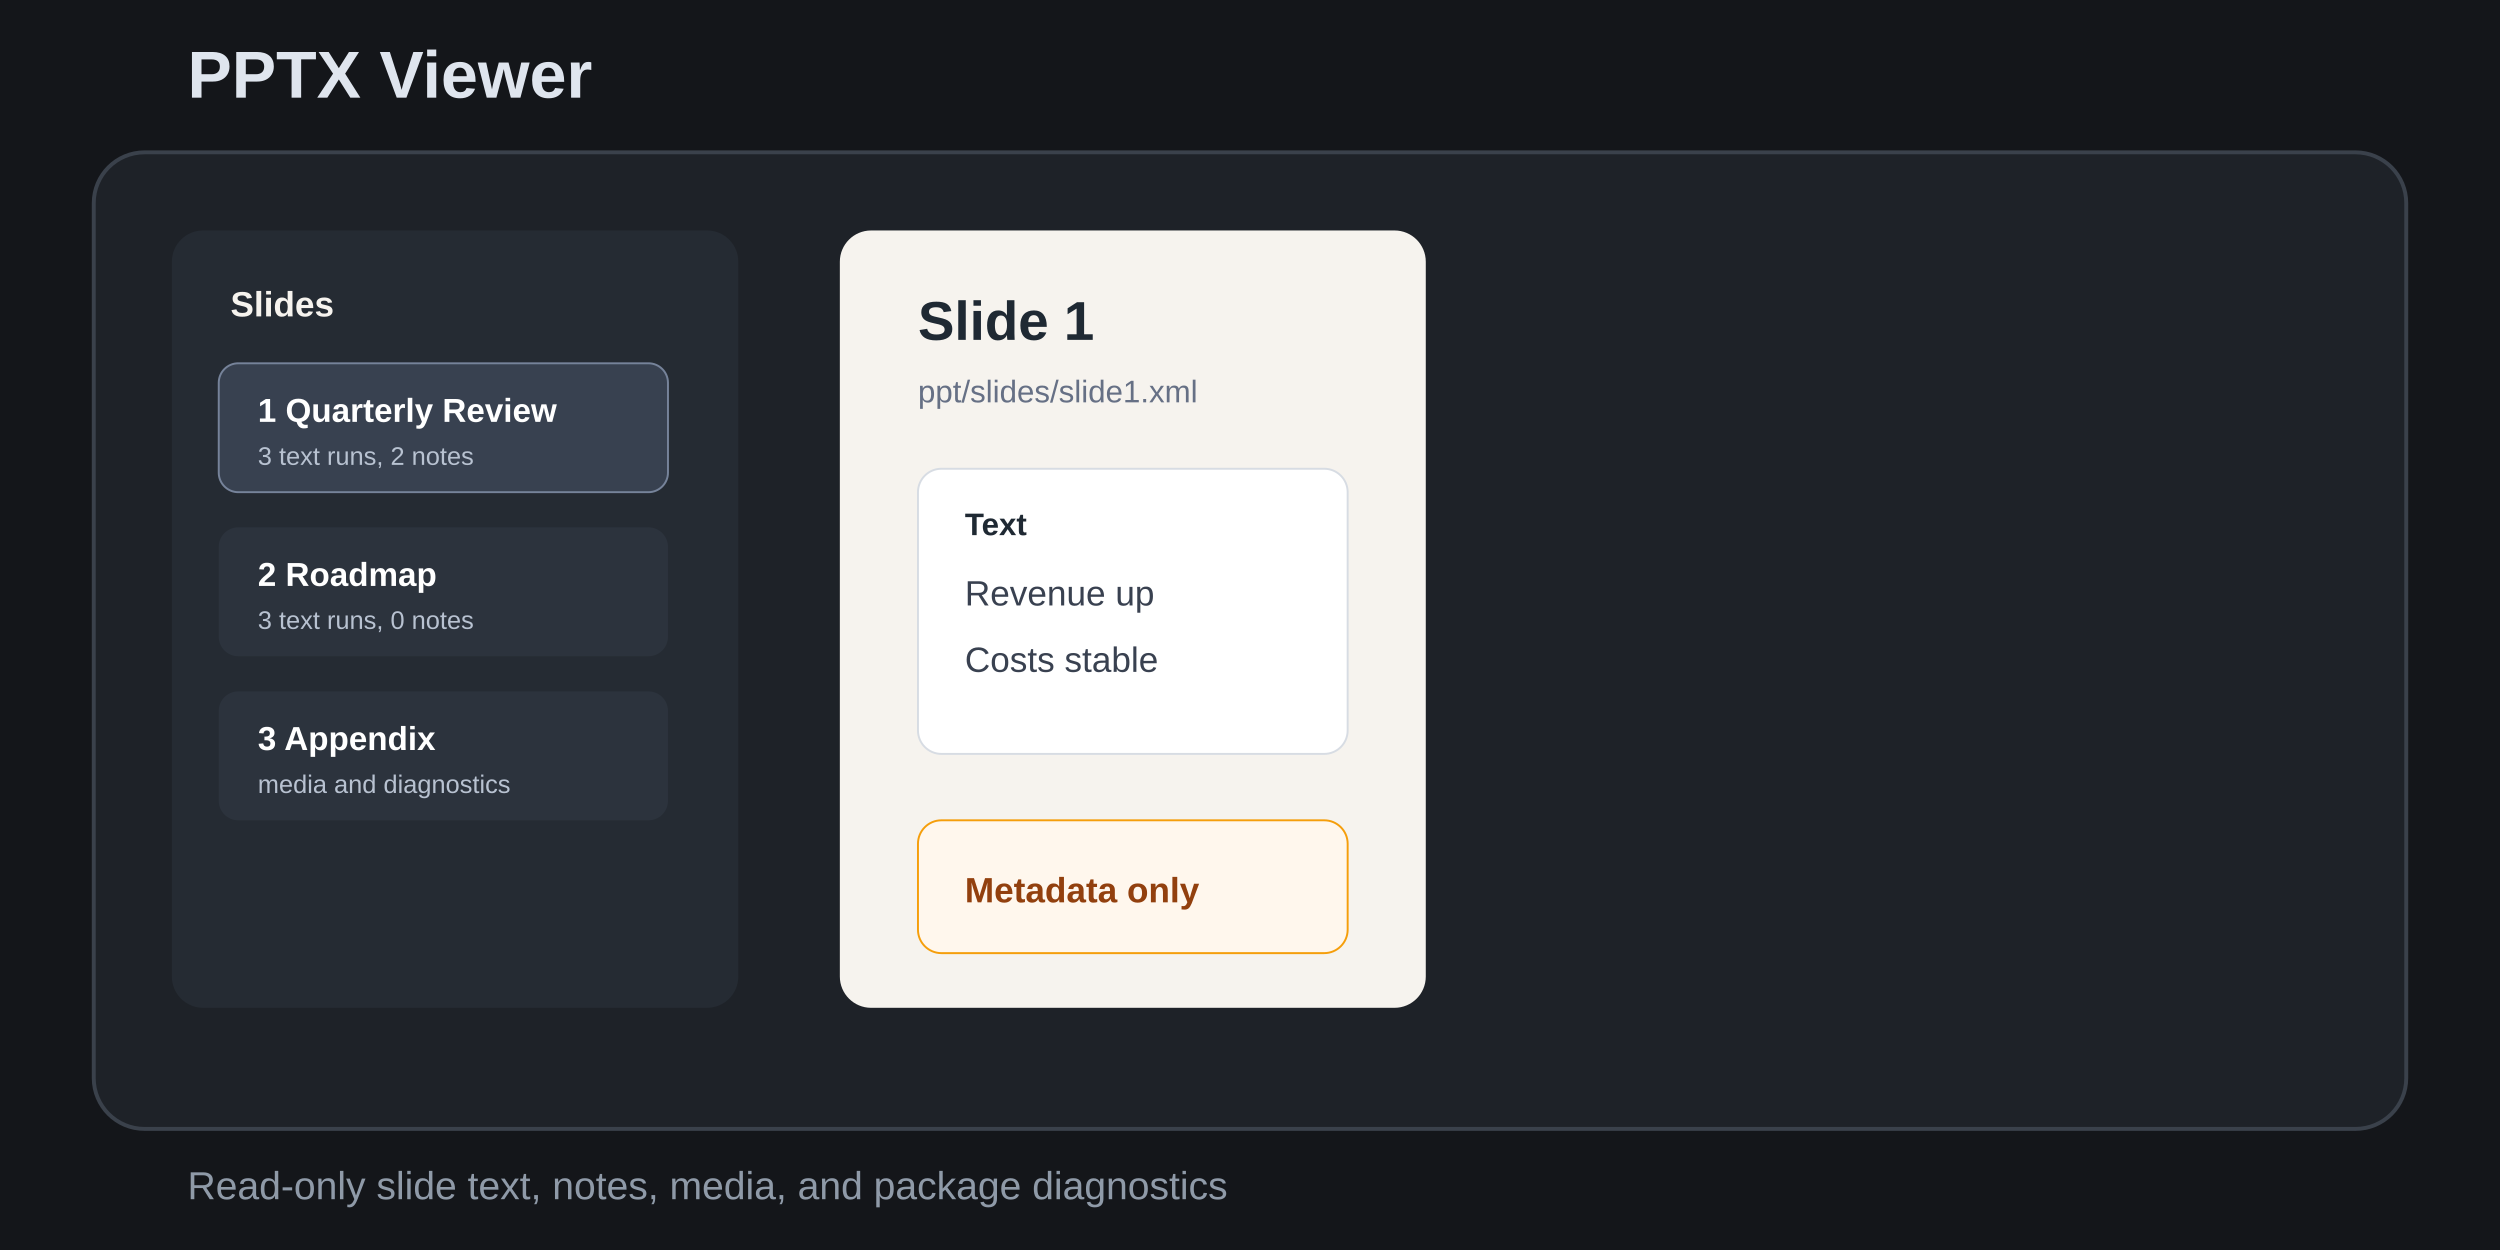
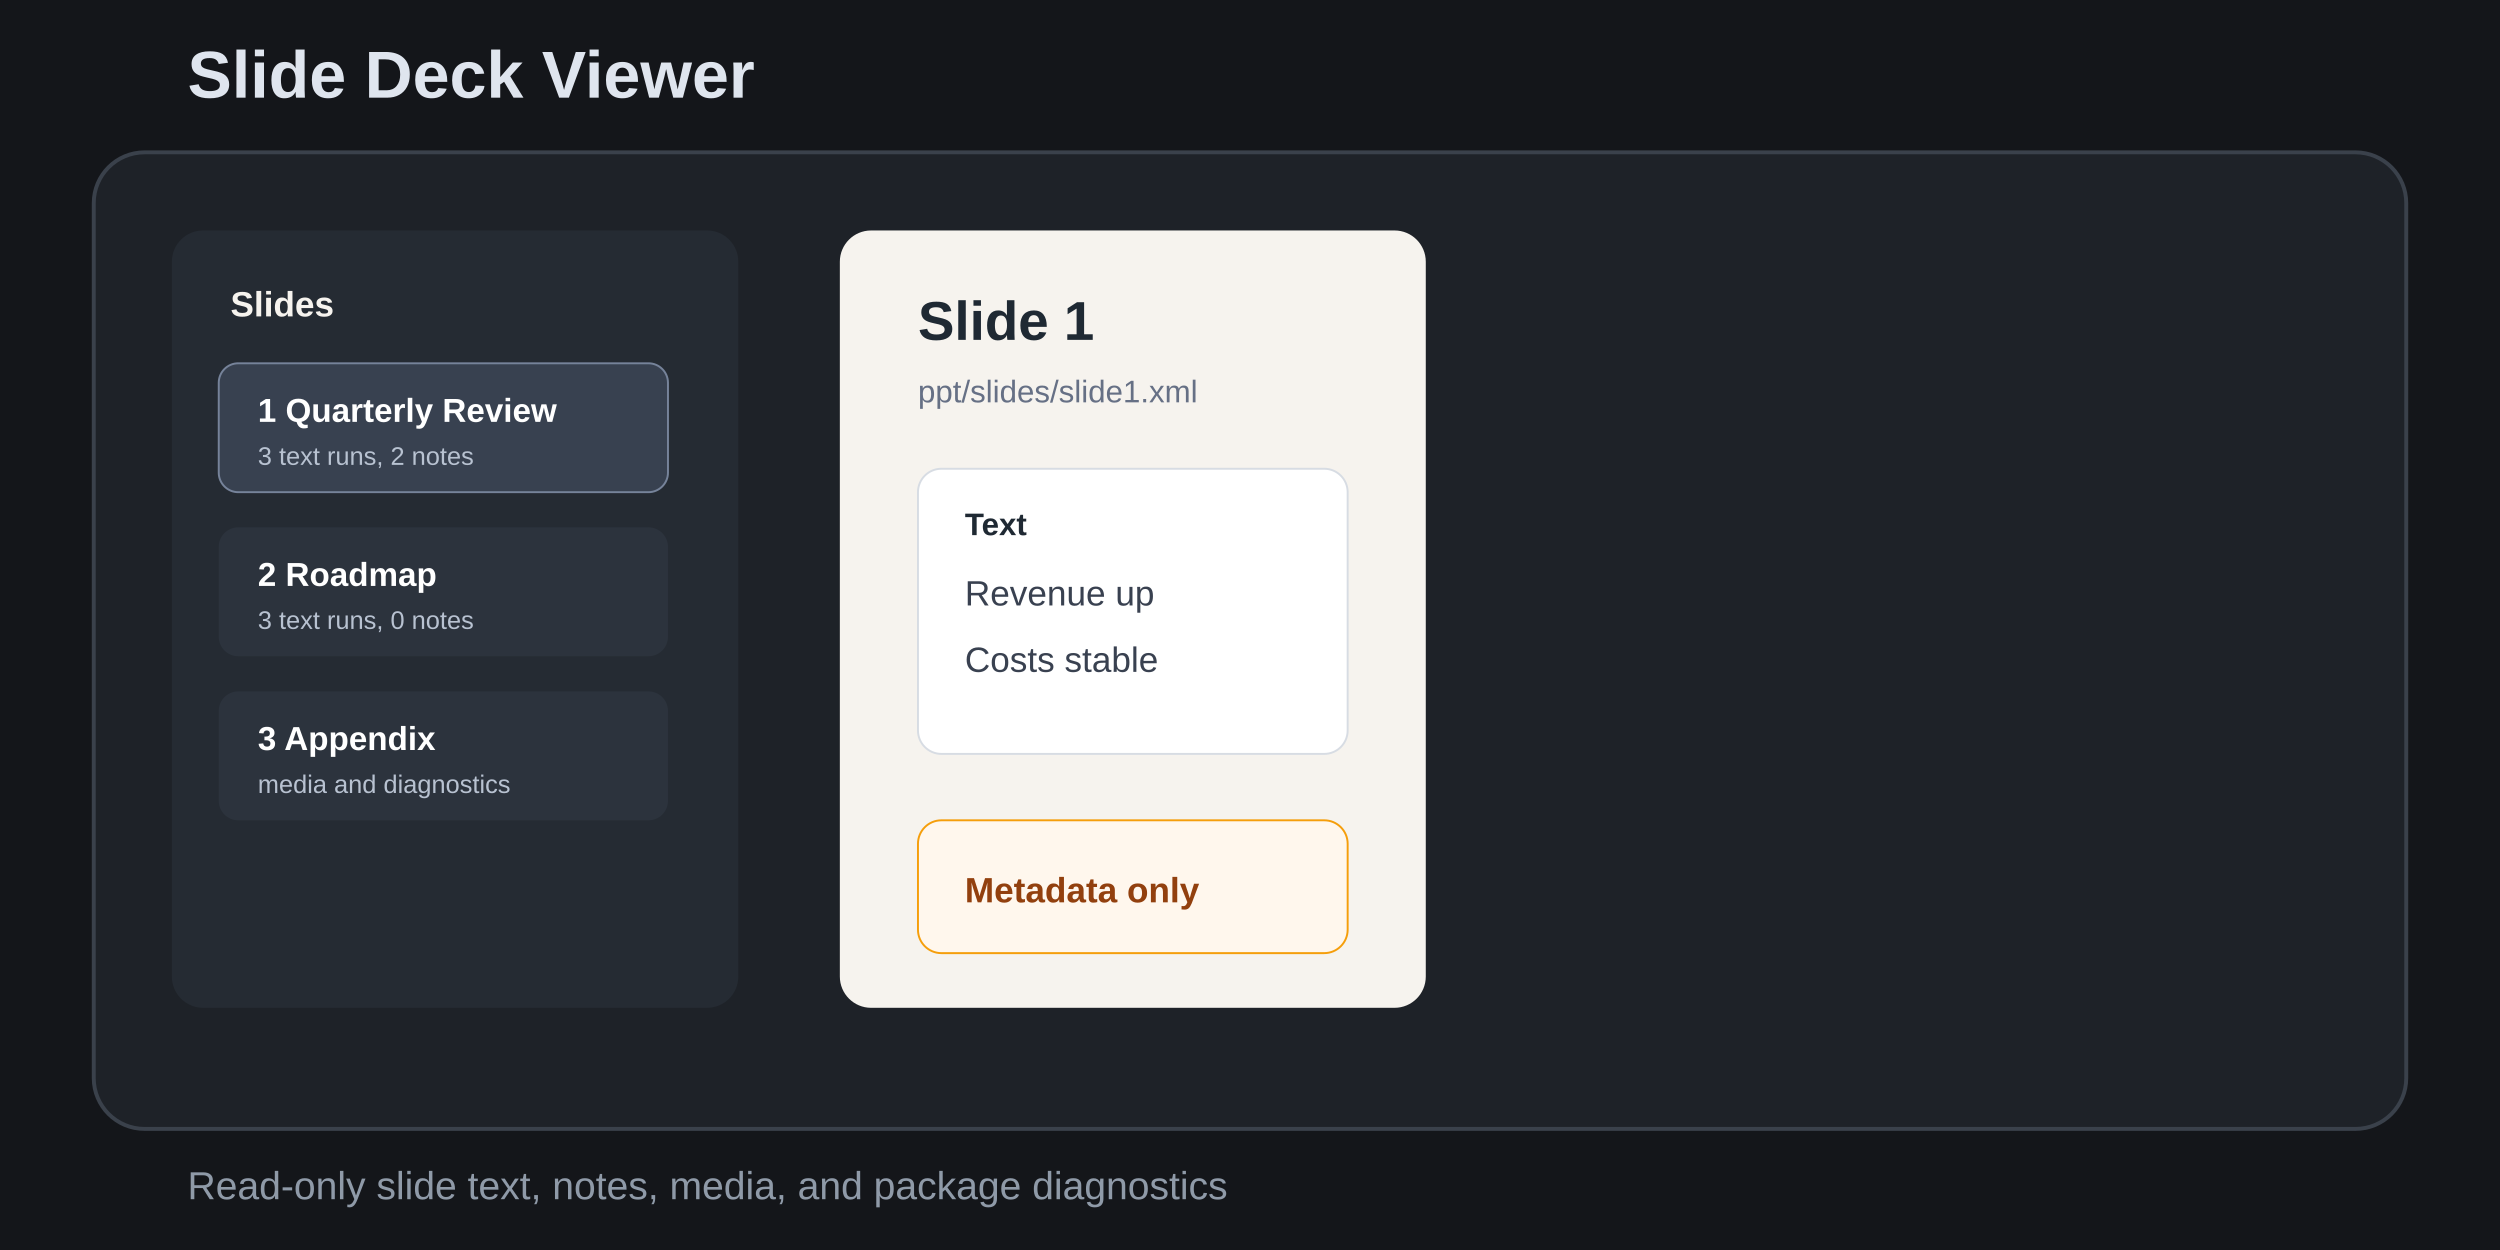
<svg xmlns="http://www.w3.org/2000/svg" width="1280" height="640" viewBox="0 0 1280 640" role="img" aria-labelledby="title desc">
  <rect width="1280" height="640" fill="#14161a" />
  <rect x="48" y="78" width="1184" height="500" rx="26" fill="#1e2228" stroke="#3a414b" stroke-width="2" />
  <rect x="88" y="118" width="290" height="398" rx="16" fill="#252b33" />
  <rect x="430" y="118" width="300" height="398" rx="16" fill="#f6f3ee" />
-   <text x="96" y="50" fill="#dfe5ee" font-family="Arial" font-size="34" font-weight="700">PPTX Viewer</text>
+   <text x="96" y="50" fill="#dfe5ee" font-family="Arial" font-size="34" font-weight="700">Slide Deck Viewer</text>
  <text x="96" y="614" fill="#8f9aa8" font-family="Arial" font-size="20">Read-only slide text, notes, media, and package diagnostics</text>
  <g font-family="Arial">
    <text x="118" y="162" fill="#f6f3ee" font-size="18" font-weight="700">Slides</text>
    <rect x="112" y="186" width="230" height="66" rx="10" fill="#384150" stroke="#76839a" />
    <text x="132" y="216" fill="#ffffff" font-size="17" font-weight="700">1 Quarterly Review</text>
    <text x="132" y="238" fill="#b8c2d1" font-size="13">3 text runs, 2 notes</text>
    <rect x="112" y="270" width="230" height="66" rx="10" fill="#2c333d" />
    <text x="132" y="300" fill="#ffffff" font-size="17" font-weight="700">2 Roadmap</text>
    <text x="132" y="322" fill="#b8c2d1" font-size="13">3 text runs, 0 notes</text>
    <rect x="112" y="354" width="230" height="66" rx="10" fill="#2c333d" />
    <text x="132" y="384" fill="#ffffff" font-size="17" font-weight="700">3 Appendix</text>
    <text x="132" y="406" fill="#b8c2d1" font-size="13">media and diagnostics</text>
  </g>
  <g font-family="Arial">
    <text x="470" y="174" fill="#1f2933" font-size="28" font-weight="800">Slide 1</text>
    <text x="470" y="206" fill="#667085" font-size="16">ppt/slides/slide1.xml</text>
    <rect x="470" y="240" width="220" height="146" rx="12" fill="#ffffff" stroke="#d7dce3" />
    <text x="494" y="274" fill="#1f2933" font-size="16" font-weight="800">Text</text>
    <text x="494" y="310" fill="#394150" font-size="18">Revenue up</text>
    <text x="494" y="344" fill="#394150" font-size="18">Costs stable</text>
    <rect x="470" y="420" width="220" height="68" rx="12" fill="#fff7ed" stroke="#f59e0b" />
    <text x="494" y="462" fill="#92400e" font-size="18" font-weight="700">Metadata only</text>
  </g>
</svg>
